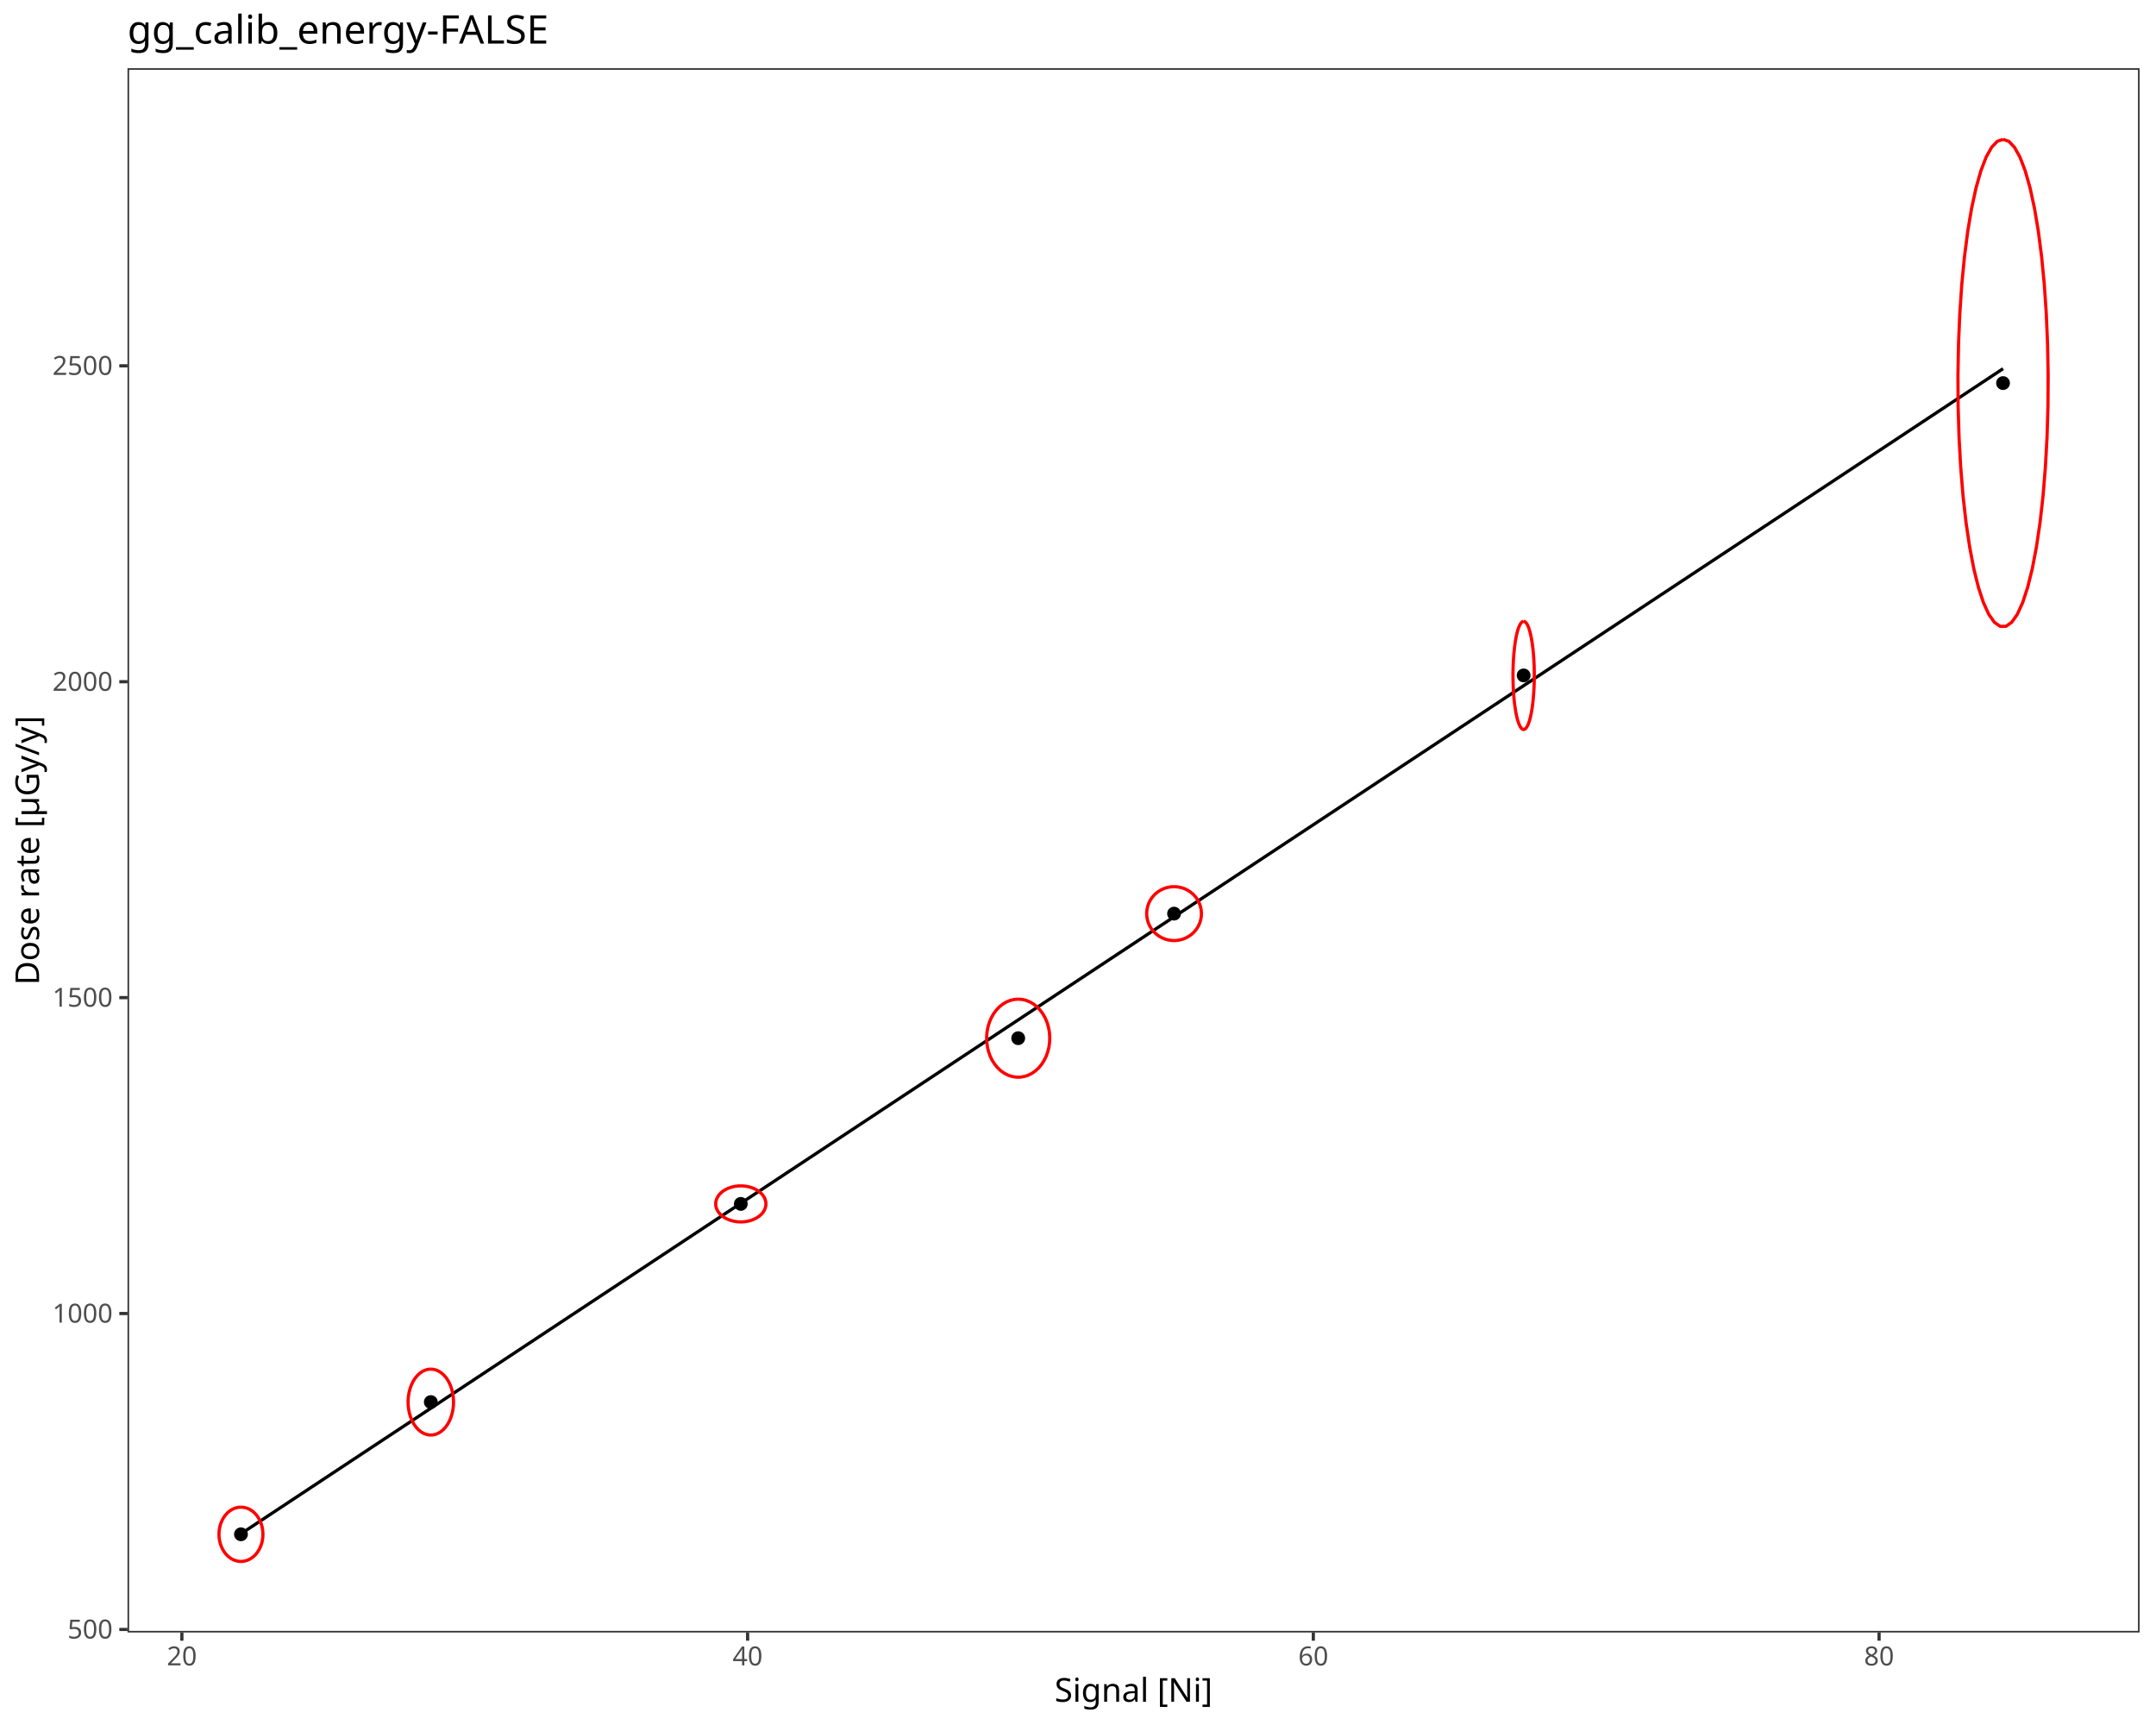
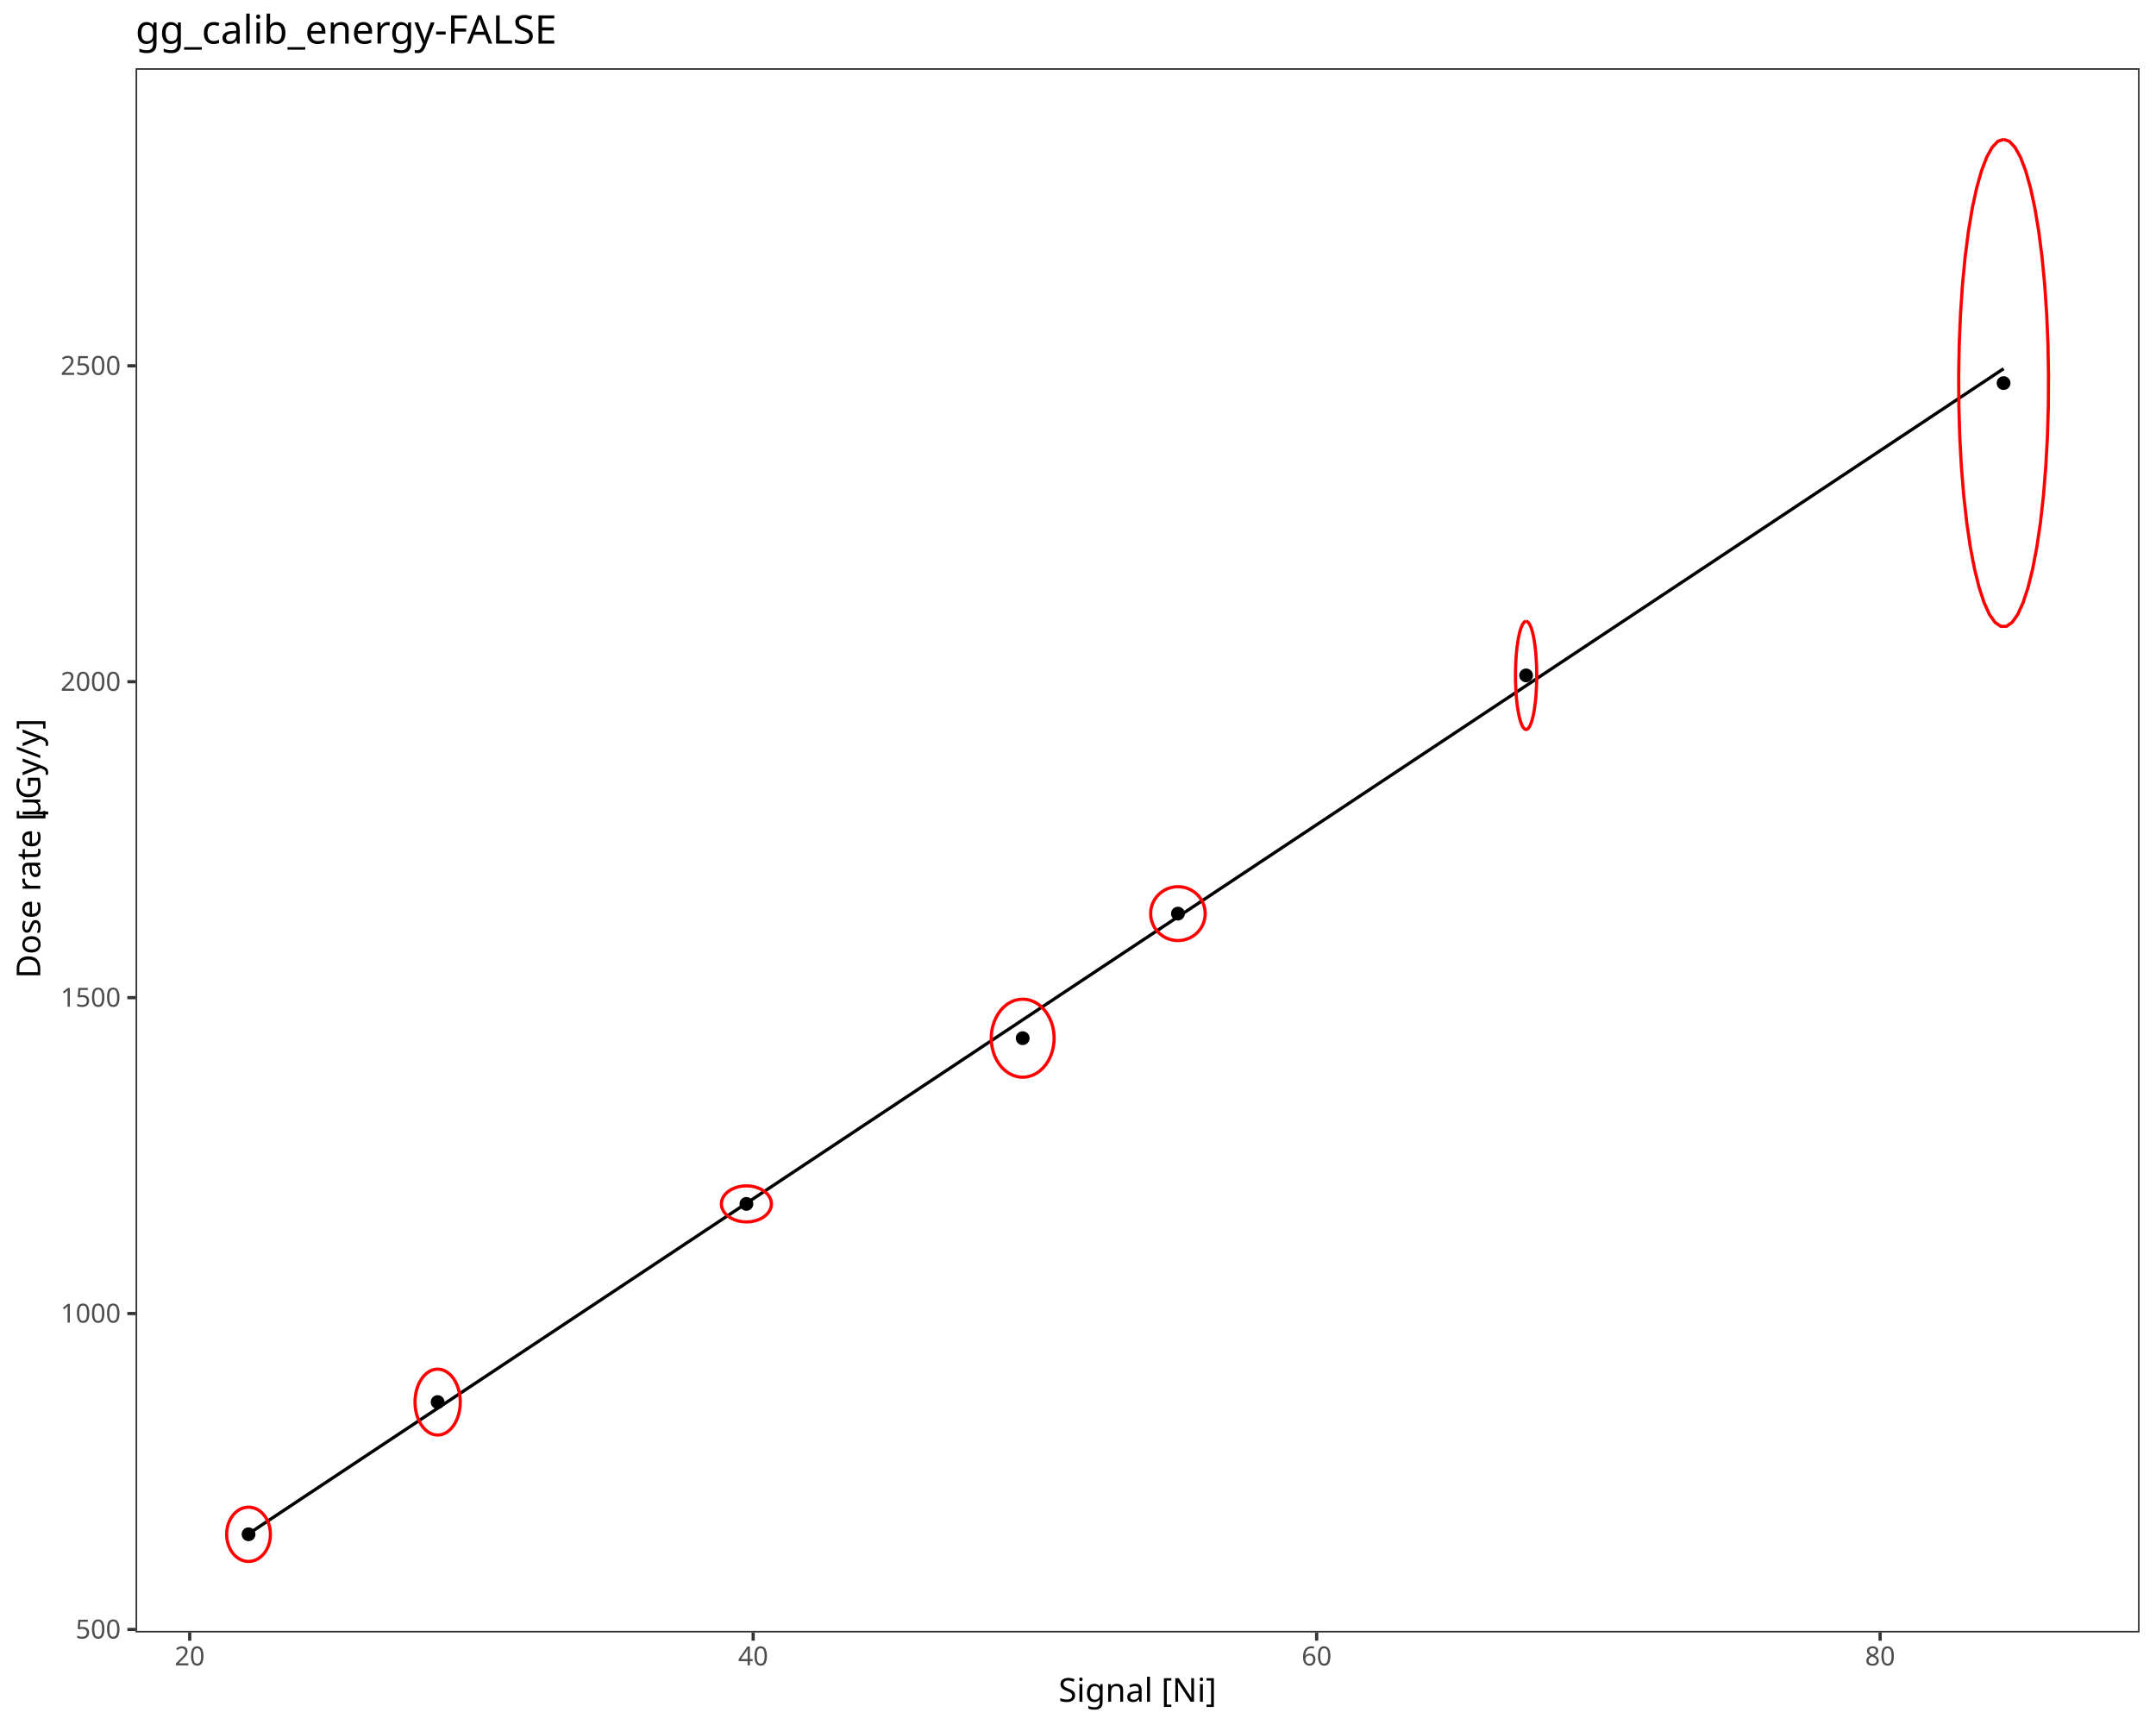
<svg xmlns="http://www.w3.org/2000/svg" class="svglite" data-engine-version="2.0" width="720.00pt" height="576.00pt" viewBox="0 0 720.00 576.00">
  <defs>
    <style type="text/css">
    .svglite line, .svglite polyline, .svglite polygon, .svglite path, .svglite rect, .svglite circle {
      fill: none;
      stroke: #000000;
      stroke-linecap: round;
      stroke-linejoin: round;
      stroke-miterlimit: 10.00;
    }
  </style>
  </defs>
  <rect width="100%" height="100%" style="stroke: none; fill: #FFFFFF;" />
  <defs>
    <clipPath id="cpMC4wMHw3MjAuMDB8MC4wMHw1NzYuMDA=">
      <rect x="0.00" y="0.00" width="720.00" height="576.00" />
    </clipPath>
  </defs>
  <g clip-path="url(#cpMC4wMHw3MjAuMDB8MC4wMHw1NzYuMDA=)">
    <rect x="0.00" y="0.00" width="720.00" height="576.00" style="stroke-width: 1.07; stroke: #FFFFFF; fill: #FFFFFF;" />
  </g>
  <defs>
-     <clipPath id="cpNDIuNTh8NzE0LjUyfDIyLjc4fDU0NS4xMQ==">
-       <rect x="42.58" y="22.78" width="671.94" height="522.33" />
+     <clipPath id="cpNDUuMjd8NzE0LjUyfDIyLjc4fDU0NS4xMQ==">
+       <rect x="45.27" y="22.78" width="669.25" height="522.33" />
    </clipPath>
  </defs>
-   <g clip-path="url(#cpNDIuNTh8NzE0LjUyfDIyLjc4fDU0NS4xMQ==)">
-     <rect x="42.58" y="22.78" width="671.94" height="522.33" style="stroke-width: 1.07; stroke: none; fill: #FFFFFF;" />
-     <line x1="80.47" y1="512.15" x2="668.92" y2="123.11" style="stroke-width: 1.07; stroke-linecap: butt;" />
-     <circle cx="508.82" cy="225.53" r="1.95" style="stroke-width: 0.71; fill: #000000;" />
-     <circle cx="340.03" cy="346.66" r="1.95" style="stroke-width: 0.71; fill: #000000;" />
-     <circle cx="143.87" cy="468.17" r="1.95" style="stroke-width: 0.71; fill: #000000;" />
-     <circle cx="668.92" cy="127.92" r="1.95" style="stroke-width: 0.71; fill: #000000;" />
-     <circle cx="80.47" cy="512.32" r="1.95" style="stroke-width: 0.71; fill: #000000;" />
-     <circle cx="247.39" cy="402.00" r="1.95" style="stroke-width: 0.71; fill: #000000;" />
-     <circle cx="392.08" cy="305.07" r="1.95" style="stroke-width: 0.71; fill: #000000;" />
-     <polyline points="508.82,207.45 508.37,207.60 507.92,208.05 507.49,208.77 507.07,209.78 506.69,211.04 506.34,212.54 506.04,214.26 505.78,216.16 505.57,218.21 505.41,220.39 505.31,222.64 505.26,224.95 505.28,227.26 505.35,229.55 505.48,231.77 505.66,233.89 505.90,235.87 506.19,237.68 506.51,239.29 506.88,240.68 507.28,241.81 507.70,242.68 508.14,243.27 508.59,243.57 509.05,243.57 509.50,243.27 509.94,242.68 510.37,241.81 510.76,240.68 511.13,239.29 511.46,237.68 511.74,235.87 511.98,233.89 512.16,231.77 512.29,229.55 512.37,227.26 512.38,224.95 512.34,222.64 512.24,220.39 512.08,218.21 511.87,216.16 511.61,214.26 511.30,212.54 510.95,211.04 510.57,209.78 510.16,208.77 509.73,208.05 509.28,207.60 508.82,207.45 " style="stroke-width: 1.07; stroke: #FF0000; stroke-linecap: butt;" />
-     <polyline points="340.03,333.63 338.68,333.73 337.36,334.05 336.07,334.58 334.86,335.30 333.73,336.22 332.70,337.30 331.79,338.54 331.02,339.91 330.39,341.39 329.93,342.95 329.62,344.58 329.49,346.25 329.54,347.92 329.75,349.57 330.14,351.17 330.68,352.70 331.38,354.12 332.23,355.43 333.20,356.59 334.28,357.59 335.46,358.41 336.71,359.04 338.01,359.46 339.35,359.68 340.71,359.68 342.04,359.46 343.35,359.04 344.60,358.41 345.78,357.59 346.86,356.59 347.83,355.43 348.67,354.12 349.37,352.70 349.92,351.17 350.31,349.57 350.52,347.92 350.56,346.25 350.44,344.58 350.13,342.95 349.67,341.39 349.04,339.91 348.27,338.54 347.36,337.30 346.33,336.22 345.20,335.30 343.99,334.58 342.70,334.05 341.38,333.73 340.03,333.63 " style="stroke-width: 1.07; stroke: #FF0000; stroke-linecap: butt;" />
-     <polyline points="143.87,457.16 142.90,457.25 141.94,457.52 141.02,457.97 140.14,458.58 139.33,459.35 138.59,460.26 137.93,461.31 137.38,462.46 136.93,463.72 136.59,465.04 136.37,466.41 136.28,467.82 136.31,469.23 136.47,470.62 136.74,471.97 137.14,473.26 137.64,474.47 138.25,475.57 138.95,476.55 139.73,477.40 140.57,478.09 141.48,478.62 142.42,478.98 143.38,479.16 144.36,479.16 145.32,478.98 146.26,478.62 147.16,478.09 148.01,477.40 148.79,476.55 149.49,475.57 150.10,474.47 150.60,473.26 150.99,471.97 151.27,470.62 151.43,469.23 151.46,467.82 151.36,466.41 151.15,465.04 150.81,463.72 150.36,462.46 149.80,461.31 149.15,460.26 148.41,459.35 147.59,458.58 146.72,457.97 145.79,457.52 144.84,457.25 143.87,457.16 " style="stroke-width: 1.07; stroke: #FF0000; stroke-linecap: butt;" />
-     <polyline points="668.92,46.53 666.99,47.19 665.10,49.19 663.27,52.47 661.53,57.00 659.91,62.69 658.44,69.45 657.14,77.17 656.04,85.72 655.14,94.97 654.48,104.76 654.05,114.93 653.86,125.31 653.92,135.73 654.23,146.03 654.78,156.02 655.56,165.56 656.56,174.48 657.77,182.63 659.15,189.89 660.70,196.13 662.38,201.24 664.17,205.16 666.04,207.80 667.95,209.14 669.89,209.14 671.80,207.80 673.67,205.16 675.46,201.24 677.14,196.13 678.69,189.89 680.07,182.63 681.28,174.48 682.28,165.56 683.06,156.02 683.61,146.03 683.92,135.73 683.98,125.31 683.79,114.93 683.36,104.76 682.70,94.97 681.80,85.72 680.70,77.17 679.40,69.45 677.93,62.69 676.31,57.00 674.57,52.47 672.74,49.19 670.85,47.19 668.92,46.53 " style="stroke-width: 1.07; stroke: #FF0000; stroke-linecap: butt;" />
-     <polyline points="80.47,503.25 79.53,503.33 78.60,503.55 77.71,503.91 76.86,504.42 76.07,505.05 75.36,505.81 74.72,506.67 74.19,507.62 73.75,508.65 73.43,509.74 73.22,510.87 73.13,512.03 73.16,513.19 73.31,514.34 73.57,515.45 73.95,516.51 74.44,517.51 75.03,518.42 75.71,519.23 76.46,519.92 77.28,520.49 78.15,520.93 79.06,521.22 80.00,521.37 80.94,521.37 81.87,521.22 82.78,520.93 83.65,520.49 84.47,519.92 85.23,519.23 85.90,518.42 86.49,517.51 86.98,516.51 87.36,515.45 87.63,514.34 87.78,513.19 87.81,512.03 87.72,510.87 87.51,509.74 87.18,508.65 86.75,507.62 86.21,506.67 85.58,505.81 84.86,505.05 84.07,504.42 83.22,503.91 82.33,503.55 81.41,503.33 80.47,503.25 " style="stroke-width: 1.07; stroke: #FF0000; stroke-linecap: butt;" />
-     <polyline points="247.39,395.97 246.32,396.02 245.26,396.17 244.24,396.41 243.27,396.75 242.37,397.17 241.55,397.67 240.83,398.24 240.22,398.87 239.72,399.56 239.35,400.28 239.11,401.03 239.00,401.80 239.04,402.57 239.21,403.34 239.52,404.08 239.95,404.78 240.51,405.44 241.18,406.05 241.95,406.58 242.81,407.04 243.75,407.42 244.75,407.71 245.79,407.91 246.85,408.01 247.93,408.01 249.00,407.91 250.04,407.71 251.03,407.42 251.97,407.04 252.83,406.58 253.60,406.05 254.28,405.44 254.83,404.78 255.27,404.08 255.57,403.34 255.75,402.57 255.78,401.80 255.68,401.03 255.44,400.28 255.07,399.56 254.57,398.87 253.95,398.24 253.23,397.67 252.41,397.17 251.51,396.75 250.54,396.41 249.52,396.17 248.47,396.02 247.39,395.97 " style="stroke-width: 1.07; stroke: #FF0000; stroke-linecap: butt;" />
-     <polyline points="392.08,296.06 390.91,296.14 389.76,296.36 388.65,296.72 387.59,297.22 386.61,297.85 385.71,298.60 384.93,299.45 384.25,300.40 383.71,301.42 383.31,302.50 383.05,303.63 382.93,304.78 382.97,305.93 383.16,307.07 383.49,308.18 383.97,309.23 384.57,310.22 385.31,311.12 386.15,311.92 387.09,312.61 388.11,313.18 389.20,313.61 390.33,313.90 391.49,314.05 392.67,314.05 393.83,313.90 394.96,313.61 396.05,313.18 397.07,312.61 398.01,311.92 398.85,311.12 399.58,310.22 400.19,309.23 400.67,308.18 401.00,307.07 401.19,305.93 401.22,304.78 401.11,303.63 400.85,302.50 400.45,301.42 399.90,300.40 399.23,299.45 398.44,298.60 397.55,297.85 396.57,297.22 395.51,296.72 394.40,296.36 393.25,296.14 392.08,296.06 " style="stroke-width: 1.07; stroke: #FF0000; stroke-linecap: butt;" />
-     <rect x="42.58" y="22.78" width="671.94" height="522.33" style="stroke-width: 1.07; stroke: #333333;" />
+   <g clip-path="url(#cpNDUuMjd8NzE0LjUyfDIyLjc4fDU0NS4xMQ==)">
+     <rect x="45.27" y="22.78" width="669.25" height="522.33" style="stroke-width: 1.07; stroke: none; fill: #FFFFFF;" />
+     <line x1="83.00" y1="512.15" x2="669.10" y2="123.11" style="stroke-width: 1.07; stroke-linecap: butt;" />
+     <circle cx="509.64" cy="225.53" r="1.95" style="stroke-width: 0.71; fill: #000000;" />
+     <circle cx="341.53" cy="346.66" r="1.95" style="stroke-width: 0.71; fill: #000000;" />
+     <circle cx="146.15" cy="468.17" r="1.95" style="stroke-width: 0.71; fill: #000000;" />
+     <circle cx="669.10" cy="127.92" r="1.95" style="stroke-width: 0.71; fill: #000000;" />
+     <circle cx="83.00" cy="512.32" r="1.95" style="stroke-width: 0.71; fill: #000000;" />
+     <circle cx="249.26" cy="402.00" r="1.95" style="stroke-width: 0.71; fill: #000000;" />
+     <circle cx="393.37" cy="305.07" r="1.95" style="stroke-width: 0.71; fill: #000000;" />
+     <polyline points="509.64,207.45 509.19,207.60 508.74,208.05 508.31,208.77 507.90,209.78 507.52,211.04 507.18,212.54 506.87,214.26 506.61,216.16 506.40,218.21 506.24,220.39 506.14,222.64 506.10,224.95 506.11,227.26 506.19,229.55 506.32,231.77 506.50,233.89 506.73,235.87 507.02,237.68 507.34,239.29 507.71,240.68 508.11,241.81 508.53,242.68 508.97,243.27 509.42,243.57 509.87,243.57 510.32,243.27 510.76,242.68 511.18,241.81 511.58,240.68 511.94,239.29 512.27,237.68 512.55,235.87 512.79,233.89 512.97,231.77 513.10,229.55 513.18,227.26 513.19,224.95 513.15,222.64 513.04,220.39 512.89,218.21 512.68,216.16 512.42,214.26 512.11,212.54 511.77,211.04 511.39,209.78 510.98,208.77 510.54,208.05 510.10,207.60 509.64,207.45 " style="stroke-width: 1.07; stroke: #FF0000; stroke-linecap: butt;" />
+     <polyline points="341.53,333.63 340.18,333.73 338.86,334.05 337.59,334.58 336.38,335.30 335.25,336.22 334.22,337.30 333.32,338.54 332.55,339.91 331.93,341.39 331.46,342.95 331.16,344.58 331.03,346.25 331.08,347.92 331.29,349.57 331.67,351.17 332.22,352.70 332.92,354.12 333.76,355.43 334.72,356.59 335.80,357.59 336.97,358.41 338.22,359.04 339.52,359.46 340.85,359.68 342.20,359.68 343.53,359.46 344.83,359.04 346.08,358.41 347.25,357.59 348.33,356.59 349.30,355.43 350.14,354.12 350.83,352.70 351.38,351.17 351.76,349.57 351.98,347.92 352.02,346.25 351.89,344.58 351.59,342.95 351.13,341.39 350.50,339.91 349.73,338.54 348.83,337.30 347.81,336.22 346.68,335.30 345.47,334.58 344.19,334.05 342.87,333.73 341.53,333.63 " style="stroke-width: 1.07; stroke: #FF0000; stroke-linecap: butt;" />
+     <polyline points="146.15,457.16 145.18,457.25 144.23,457.52 143.31,457.97 142.44,458.58 141.63,459.35 140.89,460.26 140.24,461.31 139.68,462.46 139.24,463.72 138.90,465.04 138.69,466.41 138.59,467.82 138.62,469.23 138.78,470.62 139.05,471.97 139.45,473.26 139.95,474.47 140.55,475.57 141.25,476.55 142.02,477.40 142.87,478.09 143.77,478.62 144.70,478.98 145.67,479.16 146.63,479.16 147.60,478.98 148.53,478.62 149.43,478.09 150.28,477.40 151.05,476.55 151.75,475.57 152.35,474.47 152.85,473.26 153.25,471.97 153.52,470.62 153.68,469.23 153.71,467.82 153.62,466.41 153.40,465.04 153.06,463.72 152.62,462.46 152.06,461.31 151.41,460.26 150.67,459.35 149.86,458.58 148.99,457.97 148.07,457.52 147.12,457.25 146.15,457.16 " style="stroke-width: 1.07; stroke: #FF0000; stroke-linecap: butt;" />
+     <polyline points="669.10,46.53 667.18,47.19 665.30,49.19 663.47,52.47 661.74,57.00 660.13,62.69 658.66,69.45 657.37,77.17 656.27,85.72 655.38,94.97 654.72,104.76 654.29,114.93 654.10,125.31 654.17,135.73 654.47,146.03 655.02,156.02 655.80,165.56 656.80,174.48 657.99,182.63 659.38,189.89 660.92,196.13 662.59,201.24 664.37,205.16 666.23,207.80 668.14,209.14 670.06,209.14 671.97,207.80 673.83,205.16 675.61,201.24 677.29,196.13 678.83,189.89 680.21,182.63 681.41,174.48 682.41,165.56 683.18,156.02 683.73,146.03 684.04,135.73 684.10,125.31 683.92,114.93 683.49,104.76 682.82,94.97 681.93,85.72 680.83,77.17 679.54,69.45 678.08,62.69 676.47,57.00 674.73,52.47 672.91,49.19 671.02,47.19 669.10,46.53 " style="stroke-width: 1.07; stroke: #FF0000; stroke-linecap: butt;" />
+     <polyline points="83.00,503.25 82.07,503.33 81.15,503.55 80.26,503.91 79.41,504.42 78.63,505.05 77.91,505.81 77.28,506.67 76.75,507.62 76.31,508.65 75.99,509.74 75.78,510.87 75.69,512.03 75.72,513.19 75.87,514.34 76.14,515.45 76.52,516.51 77.00,517.51 77.59,518.42 78.26,519.23 79.01,519.92 79.83,520.49 80.70,520.93 81.60,521.22 82.53,521.37 83.47,521.37 84.40,521.22 85.31,520.93 86.18,520.49 86.99,519.92 87.74,519.23 88.42,518.42 89.00,517.51 89.49,516.51 89.87,515.45 90.13,514.34 90.28,513.19 90.31,512.03 90.22,510.87 90.02,509.74 89.69,508.65 89.26,507.62 88.72,506.67 88.09,505.81 87.38,505.05 86.59,504.42 85.75,503.91 84.86,503.55 83.94,503.33 83.00,503.25 " style="stroke-width: 1.07; stroke: #FF0000; stroke-linecap: butt;" />
+     <polyline points="249.26,395.97 248.19,396.02 247.14,396.17 246.12,396.41 245.16,396.75 244.26,397.17 243.44,397.67 242.72,398.24 242.11,398.87 241.62,399.56 241.25,400.28 241.01,401.03 240.91,401.80 240.94,402.57 241.11,403.34 241.42,404.08 241.85,404.78 242.40,405.44 243.07,406.05 243.84,406.58 244.70,407.04 245.63,407.42 246.63,407.71 247.66,407.91 248.72,408.01 249.80,408.01 250.86,407.91 251.89,407.71 252.89,407.42 253.82,407.04 254.68,406.58 255.45,406.05 256.11,405.44 256.67,404.78 257.10,404.08 257.41,403.34 257.58,402.57 257.61,401.80 257.51,401.03 257.27,400.28 256.90,399.56 256.41,398.87 255.79,398.24 255.07,397.67 254.26,397.17 253.36,396.75 252.40,396.41 251.38,396.17 250.33,396.02 249.26,395.97 " style="stroke-width: 1.07; stroke: #FF0000; stroke-linecap: butt;" />
+     <polyline points="393.37,296.06 392.20,296.14 391.06,296.36 389.95,296.72 388.90,297.22 387.92,297.85 387.03,298.60 386.24,299.45 385.57,300.40 385.03,301.42 384.63,302.50 384.37,303.63 384.26,304.78 384.30,305.93 384.48,307.07 384.82,308.18 385.29,309.23 385.89,310.22 386.62,311.12 387.46,311.92 388.40,312.61 389.41,313.18 390.50,313.61 391.63,313.90 392.78,314.05 393.95,314.05 395.11,313.90 396.24,313.61 397.32,313.18 398.34,312.61 399.28,311.92 400.11,311.12 400.84,310.22 401.45,309.23 401.92,308.18 402.25,307.07 402.44,305.93 402.48,304.78 402.37,303.63 402.11,302.50 401.70,301.42 401.16,300.40 400.49,299.45 399.71,298.60 398.82,297.85 397.84,297.22 396.79,296.72 395.68,296.36 394.53,296.14 393.37,296.06 " style="stroke-width: 1.07; stroke: #FF0000; stroke-linecap: butt;" />
+     <rect x="45.27" y="22.78" width="669.25" height="522.33" style="stroke-width: 1.07; stroke: #333333;" />
  </g>
  <g clip-path="url(#cpMC4wMHw3MjAuMDB8MC4wMHw1NzYuMDA=)">
-     <text x="37.65" y="547.12" text-anchor="end" style="font-size: 8.80px; fill: #4D4D4D; font-family: sans;" textLength="14.68px" lengthAdjust="spacingAndGlyphs">500</text>
-     <text x="37.65" y="441.64" text-anchor="end" style="font-size: 8.80px; fill: #4D4D4D; font-family: sans;" textLength="19.58px" lengthAdjust="spacingAndGlyphs">1000</text>
-     <text x="37.65" y="336.15" text-anchor="end" style="font-size: 8.80px; fill: #4D4D4D; font-family: sans;" textLength="19.58px" lengthAdjust="spacingAndGlyphs">1500</text>
-     <text x="37.65" y="230.67" text-anchor="end" style="font-size: 8.80px; fill: #4D4D4D; font-family: sans;" textLength="19.58px" lengthAdjust="spacingAndGlyphs">2000</text>
-     <text x="37.65" y="125.18" text-anchor="end" style="font-size: 8.80px; fill: #4D4D4D; font-family: sans;" textLength="19.58px" lengthAdjust="spacingAndGlyphs">2500</text>
-     <polyline points="39.84,544.10 42.58,544.10 " style="stroke-width: 1.07; stroke: #333333; stroke-linecap: butt;" />
-     <polyline points="39.84,438.61 42.58,438.61 " style="stroke-width: 1.07; stroke: #333333; stroke-linecap: butt;" />
-     <polyline points="39.84,333.12 42.58,333.12 " style="stroke-width: 1.07; stroke: #333333; stroke-linecap: butt;" />
-     <polyline points="39.84,227.64 42.58,227.64 " style="stroke-width: 1.07; stroke: #333333; stroke-linecap: butt;" />
-     <polyline points="39.84,122.15 42.58,122.15 " style="stroke-width: 1.07; stroke: #333333; stroke-linecap: butt;" />
-     <polyline points="60.74,547.85 60.74,545.11 " style="stroke-width: 1.07; stroke: #333333; stroke-linecap: butt;" />
-     <polyline points="249.67,547.85 249.67,545.11 " style="stroke-width: 1.07; stroke: #333333; stroke-linecap: butt;" />
-     <polyline points="438.59,547.85 438.59,545.11 " style="stroke-width: 1.07; stroke: #333333; stroke-linecap: butt;" />
-     <polyline points="627.52,547.85 627.52,545.11 " style="stroke-width: 1.07; stroke: #333333; stroke-linecap: butt;" />
-     <text x="60.74" y="556.10" text-anchor="middle" style="font-size: 8.80px; fill: #4D4D4D; font-family: sans;" textLength="9.79px" lengthAdjust="spacingAndGlyphs">20</text>
-     <text x="249.67" y="556.10" text-anchor="middle" style="font-size: 8.80px; fill: #4D4D4D; font-family: sans;" textLength="9.79px" lengthAdjust="spacingAndGlyphs">40</text>
-     <text x="438.59" y="556.10" text-anchor="middle" style="font-size: 8.80px; fill: #4D4D4D; font-family: sans;" textLength="9.79px" lengthAdjust="spacingAndGlyphs">60</text>
-     <text x="627.52" y="556.10" text-anchor="middle" style="font-size: 8.80px; fill: #4D4D4D; font-family: sans;" textLength="9.79px" lengthAdjust="spacingAndGlyphs">80</text>
-     <text x="378.55" y="568.24" text-anchor="middle" style="font-size: 11.00px; font-family: sans;" textLength="50.13px" lengthAdjust="spacingAndGlyphs">Signal [Ni]</text>
-     <text transform="translate(13.05,283.95) rotate(-90)" text-anchor="middle" style="font-size: 11.00px; font-family: sans;" textLength="85.83px" lengthAdjust="spacingAndGlyphs">Dose rate [μGy/y]</text>
-     <text x="42.58" y="14.56" style="font-size: 13.20px; font-family: sans;" textLength="143.11px" lengthAdjust="spacingAndGlyphs">gg_calib_energy-FALSE</text>
+     <text x="40.34" y="547.12" text-anchor="end" style="font-size: 8.80px; fill: #4D4D4D; font-family: sans;" textLength="14.68px" lengthAdjust="spacingAndGlyphs">500</text>
+     <text x="40.34" y="441.64" text-anchor="end" style="font-size: 8.80px; fill: #4D4D4D; font-family: sans;" textLength="19.58px" lengthAdjust="spacingAndGlyphs">1000</text>
+     <text x="40.34" y="336.15" text-anchor="end" style="font-size: 8.80px; fill: #4D4D4D; font-family: sans;" textLength="19.58px" lengthAdjust="spacingAndGlyphs">1500</text>
+     <text x="40.34" y="230.67" text-anchor="end" style="font-size: 8.80px; fill: #4D4D4D; font-family: sans;" textLength="19.58px" lengthAdjust="spacingAndGlyphs">2000</text>
+     <text x="40.34" y="125.18" text-anchor="end" style="font-size: 8.80px; fill: #4D4D4D; font-family: sans;" textLength="19.58px" lengthAdjust="spacingAndGlyphs">2500</text>
+     <polyline points="42.53,544.10 45.27,544.10 " style="stroke-width: 1.07; stroke: #333333; stroke-linecap: butt;" />
+     <polyline points="42.53,438.61 45.27,438.61 " style="stroke-width: 1.07; stroke: #333333; stroke-linecap: butt;" />
+     <polyline points="42.53,333.12 45.27,333.12 " style="stroke-width: 1.07; stroke: #333333; stroke-linecap: butt;" />
+     <polyline points="42.53,227.64 45.27,227.64 " style="stroke-width: 1.07; stroke: #333333; stroke-linecap: butt;" />
+     <polyline points="42.53,122.15 45.27,122.15 " style="stroke-width: 1.07; stroke: #333333; stroke-linecap: butt;" />
+     <polyline points="63.35,547.85 63.35,545.11 " style="stroke-width: 1.07; stroke: #333333; stroke-linecap: butt;" />
+     <polyline points="251.52,547.85 251.52,545.11 " style="stroke-width: 1.07; stroke: #333333; stroke-linecap: butt;" />
+     <polyline points="439.70,547.85 439.70,545.11 " style="stroke-width: 1.07; stroke: #333333; stroke-linecap: butt;" />
+     <polyline points="627.87,547.85 627.87,545.11 " style="stroke-width: 1.07; stroke: #333333; stroke-linecap: butt;" />
+     <text x="63.35" y="556.10" text-anchor="middle" style="font-size: 8.80px; fill: #4D4D4D; font-family: sans;" textLength="9.79px" lengthAdjust="spacingAndGlyphs">20</text>
+     <text x="251.52" y="556.10" text-anchor="middle" style="font-size: 8.80px; fill: #4D4D4D; font-family: sans;" textLength="9.79px" lengthAdjust="spacingAndGlyphs">40</text>
+     <text x="439.70" y="556.10" text-anchor="middle" style="font-size: 8.80px; fill: #4D4D4D; font-family: sans;" textLength="9.79px" lengthAdjust="spacingAndGlyphs">60</text>
+     <text x="627.87" y="556.10" text-anchor="middle" style="font-size: 8.80px; fill: #4D4D4D; font-family: sans;" textLength="9.79px" lengthAdjust="spacingAndGlyphs">80</text>
+     <text x="379.89" y="568.24" text-anchor="middle" style="font-size: 11.00px; font-family: sans;" textLength="50.13px" lengthAdjust="spacingAndGlyphs">Signal [Ni]</text>
+     <text transform="translate(13.45,326.70) rotate(-90)" style="font-size: 11.00px; font-family: sans;" textLength="53.81px" lengthAdjust="spacingAndGlyphs">Dose rate [</text>
+     <text transform="translate(13.45,272.89) rotate(-90)" style="font-size: 11.00px; font-family: sans;" textLength="6.01px" lengthAdjust="spacingAndGlyphs">μ</text>
+     <text transform="translate(13.45,266.88) rotate(-90)" style="font-size: 11.00px; font-family: sans;" textLength="25.68px" lengthAdjust="spacingAndGlyphs">Gy/y]</text>
+     <text x="45.27" y="14.56" style="font-size: 13.20px; font-family: sans;" textLength="143.11px" lengthAdjust="spacingAndGlyphs">gg_calib_energy-FALSE</text>
  </g>
</svg>
